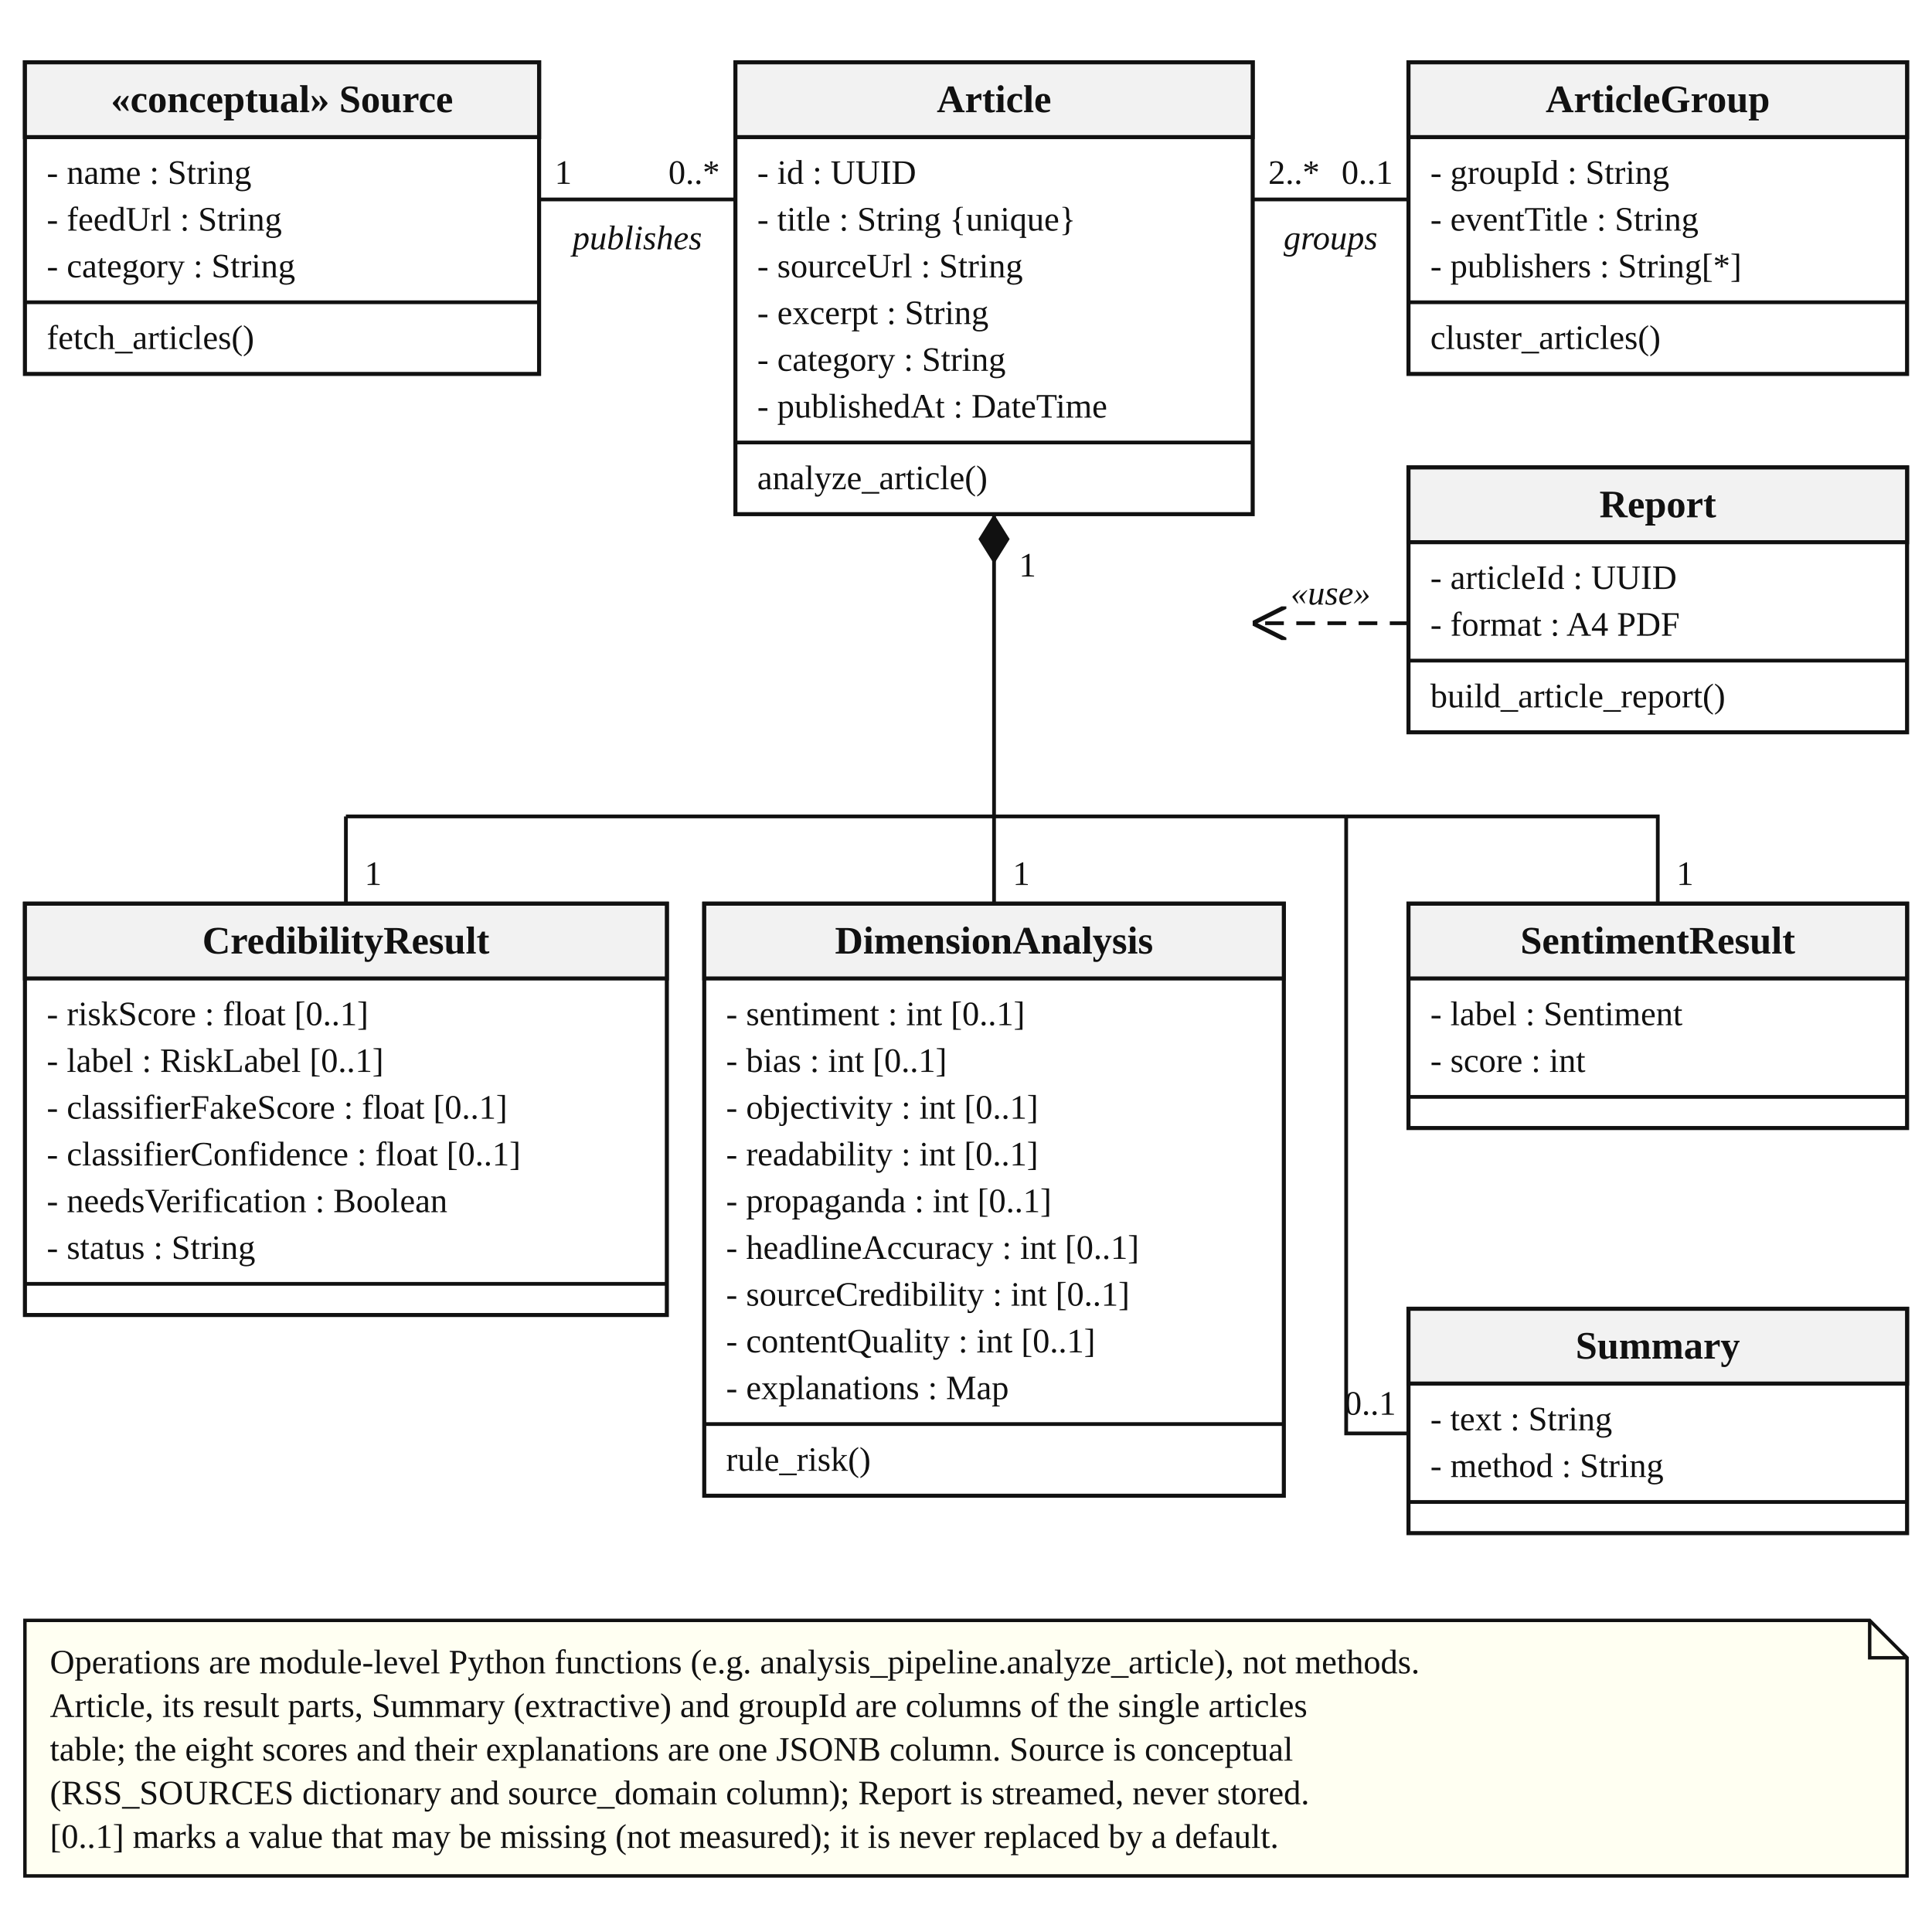
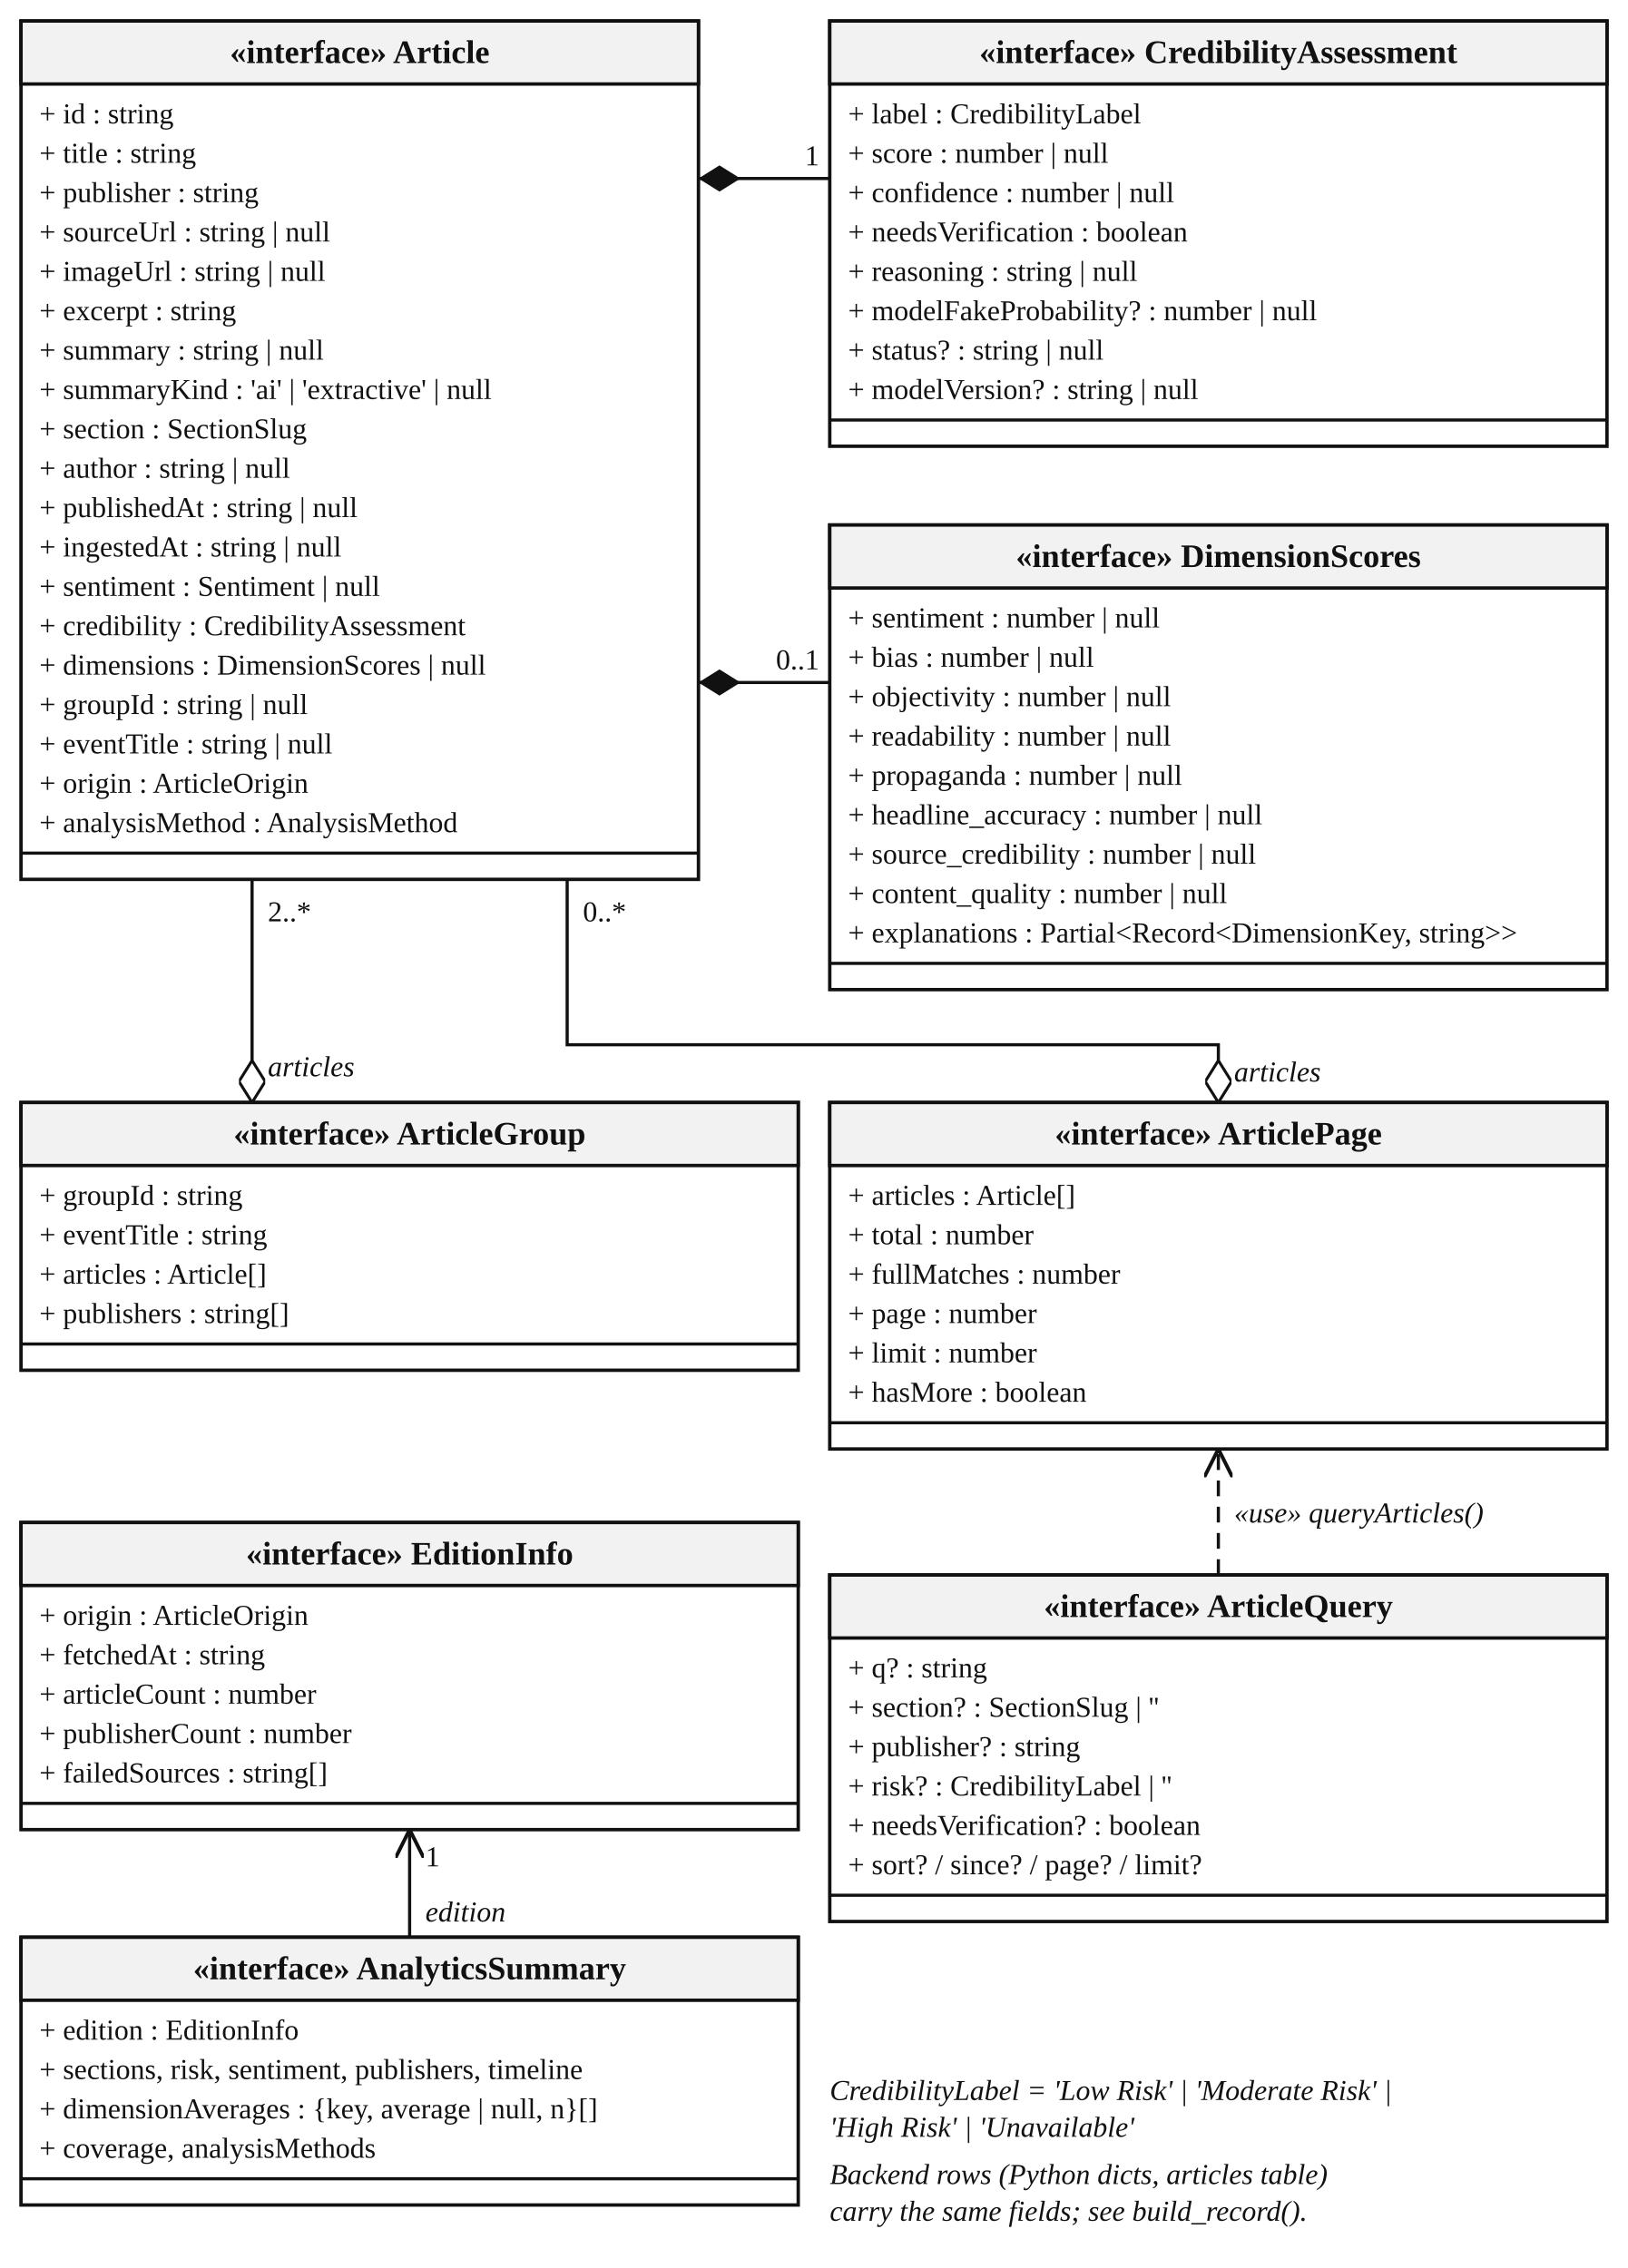
- <svg xmlns="http://www.w3.org/2000/svg" viewBox="0 0 620 620" width="620" height="620">
+ <svg xmlns="http://www.w3.org/2000/svg" viewBox="0 0 620 864" width="620" height="864">
  <defs>
    <marker id="open" viewBox="0 0 10 10" refX="10" refY="5" markerWidth="9" markerHeight="9" orient="auto-start-reverse">
      <path d="M0,0 L10,5 L0,10" fill="none" stroke="#111" stroke-width="1.3" />
    </marker>
    <marker id="solid" viewBox="0 0 10 10" refX="10" refY="5" markerWidth="8" markerHeight="8" orient="auto-start-reverse">
      <path d="M0,0 L10,5 L0,10 z" fill="#111" />
    </marker>
    <marker id="diamond" viewBox="0 0 16 10" refX="16" refY="5" markerWidth="16" markerHeight="10" markerUnits="userSpaceOnUse" orient="auto-start-reverse">
      <path d="M0,5 L8,0 L16,5 L8,10 z" fill="#111" />
    </marker>
  </defs>
  <rect width="100%" height="100%" fill="white" />
-   <rect x="8" y="20" width="165" height="100" rx="0" fill="white" stroke="#111" stroke-width="1.3" />
-   <rect x="8" y="20" width="165" height="24" rx="0" fill="#f2f2f2" stroke="#111" stroke-width="1.3" />
-   <text x="90.5" y="36" font-size="12.5" text-anchor="middle" font-weight="bold" font-style="normal" font-family="Liberation Serif, Times New Roman, serif" fill="#111">«conceptual» Source</text>
-   <text x="15" y="59" font-size="11" text-anchor="start" font-weight="normal" font-style="normal" font-family="Liberation Serif, Times New Roman, serif" fill="#111">- name : String</text>
-   <text x="15" y="74" font-size="11" text-anchor="start" font-weight="normal" font-style="normal" font-family="Liberation Serif, Times New Roman, serif" fill="#111">- feedUrl : String</text>
-   <text x="15" y="89" font-size="11" text-anchor="start" font-weight="normal" font-style="normal" font-family="Liberation Serif, Times New Roman, serif" fill="#111">- category : String</text>
-   <polyline points="8,97 173,97" fill="none" stroke="#111" stroke-width="1.2" />
-   <text x="15" y="112" font-size="11" text-anchor="start" font-weight="normal" font-style="normal" font-family="Liberation Serif, Times New Roman, serif" fill="#111">fetch_articles()</text>
-   <rect x="236" y="20" width="166" height="145" rx="0" fill="white" stroke="#111" stroke-width="1.3" />
-   <rect x="236" y="20" width="166" height="24" rx="0" fill="#f2f2f2" stroke="#111" stroke-width="1.3" />
-   <text x="319.0" y="36" font-size="12.5" text-anchor="middle" font-weight="bold" font-style="normal" font-family="Liberation Serif, Times New Roman, serif" fill="#111">Article</text>
-   <text x="243" y="59" font-size="11" text-anchor="start" font-weight="normal" font-style="normal" font-family="Liberation Serif, Times New Roman, serif" fill="#111">- id : UUID</text>
-   <text x="243" y="74" font-size="11" text-anchor="start" font-weight="normal" font-style="normal" font-family="Liberation Serif, Times New Roman, serif" fill="#111">- title : String {unique}</text>
-   <text x="243" y="89" font-size="11" text-anchor="start" font-weight="normal" font-style="normal" font-family="Liberation Serif, Times New Roman, serif" fill="#111">- sourceUrl : String</text>
-   <text x="243" y="104" font-size="11" text-anchor="start" font-weight="normal" font-style="normal" font-family="Liberation Serif, Times New Roman, serif" fill="#111">- excerpt : String</text>
-   <text x="243" y="119" font-size="11" text-anchor="start" font-weight="normal" font-style="normal" font-family="Liberation Serif, Times New Roman, serif" fill="#111">- category : String</text>
-   <text x="243" y="134" font-size="11" text-anchor="start" font-weight="normal" font-style="normal" font-family="Liberation Serif, Times New Roman, serif" fill="#111">- publishedAt : DateTime</text>
-   <polyline points="236,142 402,142" fill="none" stroke="#111" stroke-width="1.2" />
-   <text x="243" y="157" font-size="11" text-anchor="start" font-weight="normal" font-style="normal" font-family="Liberation Serif, Times New Roman, serif" fill="#111">analyze_article()</text>
-   <rect x="452" y="20" width="160" height="100" rx="0" fill="white" stroke="#111" stroke-width="1.3" />
-   <rect x="452" y="20" width="160" height="24" rx="0" fill="#f2f2f2" stroke="#111" stroke-width="1.3" />
-   <text x="532.0" y="36" font-size="12.5" text-anchor="middle" font-weight="bold" font-style="normal" font-family="Liberation Serif, Times New Roman, serif" fill="#111">ArticleGroup</text>
-   <text x="459" y="59" font-size="11" text-anchor="start" font-weight="normal" font-style="normal" font-family="Liberation Serif, Times New Roman, serif" fill="#111">- groupId : String</text>
-   <text x="459" y="74" font-size="11" text-anchor="start" font-weight="normal" font-style="normal" font-family="Liberation Serif, Times New Roman, serif" fill="#111">- eventTitle : String</text>
-   <text x="459" y="89" font-size="11" text-anchor="start" font-weight="normal" font-style="normal" font-family="Liberation Serif, Times New Roman, serif" fill="#111">- publishers : String[*]</text>
-   <polyline points="452,97 612,97" fill="none" stroke="#111" stroke-width="1.2" />
-   <text x="459" y="112" font-size="11" text-anchor="start" font-weight="normal" font-style="normal" font-family="Liberation Serif, Times New Roman, serif" fill="#111">cluster_articles()</text>
-   <polyline points="173,64 236,64" fill="none" stroke="#111" stroke-width="1.2" />
-   <text x="178" y="59" font-size="11" text-anchor="start" font-weight="normal" font-style="normal" font-family="Liberation Serif, Times New Roman, serif" fill="#111">1</text>
-   <text x="231" y="59" font-size="11" text-anchor="end" font-weight="normal" font-style="normal" font-family="Liberation Serif, Times New Roman, serif" fill="#111">0..*</text>
-   <text x="204.5" y="80" font-size="11" text-anchor="middle" font-weight="normal" font-style="italic" font-family="Liberation Serif, Times New Roman, serif" fill="#111">publishes</text>
-   <polyline points="402,64 452,64" fill="none" stroke="#111" stroke-width="1.2" />
-   <text x="407" y="59" font-size="11" text-anchor="start" font-weight="normal" font-style="normal" font-family="Liberation Serif, Times New Roman, serif" fill="#111">2..*</text>
-   <text x="447" y="59" font-size="11" text-anchor="end" font-weight="normal" font-style="normal" font-family="Liberation Serif, Times New Roman, serif" fill="#111">0..1</text>
-   <text x="427.0" y="80" font-size="11" text-anchor="middle" font-weight="normal" font-style="italic" font-family="Liberation Serif, Times New Roman, serif" fill="#111">groups</text>
-   <rect x="452" y="150" width="160" height="85" rx="0" fill="white" stroke="#111" stroke-width="1.3" />
-   <rect x="452" y="150" width="160" height="24" rx="0" fill="#f2f2f2" stroke="#111" stroke-width="1.3" />
-   <text x="532.0" y="166" font-size="12.5" text-anchor="middle" font-weight="bold" font-style="normal" font-family="Liberation Serif, Times New Roman, serif" fill="#111">Report</text>
-   <text x="459" y="189" font-size="11" text-anchor="start" font-weight="normal" font-style="normal" font-family="Liberation Serif, Times New Roman, serif" fill="#111">- articleId : UUID</text>
-   <text x="459" y="204" font-size="11" text-anchor="start" font-weight="normal" font-style="normal" font-family="Liberation Serif, Times New Roman, serif" fill="#111">- format : A4 PDF</text>
-   <polyline points="452,212 612,212" fill="none" stroke="#111" stroke-width="1.2" />
-   <text x="459" y="227" font-size="11" text-anchor="start" font-weight="normal" font-style="normal" font-family="Liberation Serif, Times New Roman, serif" fill="#111">build_article_report()</text>
-   <polyline points="452,200 402,200" fill="none" stroke="#111" stroke-width="1.2" stroke-dasharray="6 4" marker-end="url(#open)" />
-   <text x="427.0" y="194" font-size="11" text-anchor="middle" font-weight="normal" font-style="italic" font-family="Liberation Serif, Times New Roman, serif" fill="#111">«use»</text>
-   <rect x="8" y="290" width="206" height="132" rx="0" fill="white" stroke="#111" stroke-width="1.3" />
-   <rect x="8" y="290" width="206" height="24" rx="0" fill="#f2f2f2" stroke="#111" stroke-width="1.3" />
-   <text x="111.0" y="306" font-size="12.5" text-anchor="middle" font-weight="bold" font-style="normal" font-family="Liberation Serif, Times New Roman, serif" fill="#111">CredibilityResult</text>
-   <text x="15" y="329" font-size="11" text-anchor="start" font-weight="normal" font-style="normal" font-family="Liberation Serif, Times New Roman, serif" fill="#111">- riskScore : float [0..1]</text>
-   <text x="15" y="344" font-size="11" text-anchor="start" font-weight="normal" font-style="normal" font-family="Liberation Serif, Times New Roman, serif" fill="#111">- label : RiskLabel [0..1]</text>
-   <text x="15" y="359" font-size="11" text-anchor="start" font-weight="normal" font-style="normal" font-family="Liberation Serif, Times New Roman, serif" fill="#111">- classifierFakeScore : float [0..1]</text>
-   <text x="15" y="374" font-size="11" text-anchor="start" font-weight="normal" font-style="normal" font-family="Liberation Serif, Times New Roman, serif" fill="#111">- classifierConfidence : float [0..1]</text>
-   <text x="15" y="389" font-size="11" text-anchor="start" font-weight="normal" font-style="normal" font-family="Liberation Serif, Times New Roman, serif" fill="#111">- needsVerification : Boolean</text>
-   <text x="15" y="404" font-size="11" text-anchor="start" font-weight="normal" font-style="normal" font-family="Liberation Serif, Times New Roman, serif" fill="#111">- status : String</text>
-   <polyline points="8,412 214,412" fill="none" stroke="#111" stroke-width="1.2" />
-   <rect x="226" y="290" width="186" height="190" rx="0" fill="white" stroke="#111" stroke-width="1.3" />
-   <rect x="226" y="290" width="186" height="24" rx="0" fill="#f2f2f2" stroke="#111" stroke-width="1.3" />
-   <text x="319.0" y="306" font-size="12.5" text-anchor="middle" font-weight="bold" font-style="normal" font-family="Liberation Serif, Times New Roman, serif" fill="#111">DimensionAnalysis</text>
-   <text x="233" y="329" font-size="11" text-anchor="start" font-weight="normal" font-style="normal" font-family="Liberation Serif, Times New Roman, serif" fill="#111">- sentiment : int [0..1]</text>
-   <text x="233" y="344" font-size="11" text-anchor="start" font-weight="normal" font-style="normal" font-family="Liberation Serif, Times New Roman, serif" fill="#111">- bias : int [0..1]</text>
-   <text x="233" y="359" font-size="11" text-anchor="start" font-weight="normal" font-style="normal" font-family="Liberation Serif, Times New Roman, serif" fill="#111">- objectivity : int [0..1]</text>
-   <text x="233" y="374" font-size="11" text-anchor="start" font-weight="normal" font-style="normal" font-family="Liberation Serif, Times New Roman, serif" fill="#111">- readability : int [0..1]</text>
-   <text x="233" y="389" font-size="11" text-anchor="start" font-weight="normal" font-style="normal" font-family="Liberation Serif, Times New Roman, serif" fill="#111">- propaganda : int [0..1]</text>
-   <text x="233" y="404" font-size="11" text-anchor="start" font-weight="normal" font-style="normal" font-family="Liberation Serif, Times New Roman, serif" fill="#111">- headlineAccuracy : int [0..1]</text>
-   <text x="233" y="419" font-size="11" text-anchor="start" font-weight="normal" font-style="normal" font-family="Liberation Serif, Times New Roman, serif" fill="#111">- sourceCredibility : int [0..1]</text>
-   <text x="233" y="434" font-size="11" text-anchor="start" font-weight="normal" font-style="normal" font-family="Liberation Serif, Times New Roman, serif" fill="#111">- contentQuality : int [0..1]</text>
-   <text x="233" y="449" font-size="11" text-anchor="start" font-weight="normal" font-style="normal" font-family="Liberation Serif, Times New Roman, serif" fill="#111">- explanations : Map</text>
-   <polyline points="226,457 412,457" fill="none" stroke="#111" stroke-width="1.2" />
-   <text x="233" y="472" font-size="11" text-anchor="start" font-weight="normal" font-style="normal" font-family="Liberation Serif, Times New Roman, serif" fill="#111">rule_risk()</text>
-   <rect x="452" y="290" width="160" height="72" rx="0" fill="white" stroke="#111" stroke-width="1.3" />
-   <rect x="452" y="290" width="160" height="24" rx="0" fill="#f2f2f2" stroke="#111" stroke-width="1.3" />
-   <text x="532.0" y="306" font-size="12.5" text-anchor="middle" font-weight="bold" font-style="normal" font-family="Liberation Serif, Times New Roman, serif" fill="#111">SentimentResult</text>
-   <text x="459" y="329" font-size="11" text-anchor="start" font-weight="normal" font-style="normal" font-family="Liberation Serif, Times New Roman, serif" fill="#111">- label : Sentiment</text>
-   <text x="459" y="344" font-size="11" text-anchor="start" font-weight="normal" font-style="normal" font-family="Liberation Serif, Times New Roman, serif" fill="#111">- score : int</text>
-   <polyline points="452,352 612,352" fill="none" stroke="#111" stroke-width="1.2" />
-   <rect x="452" y="420" width="160" height="72" rx="0" fill="white" stroke="#111" stroke-width="1.3" />
-   <rect x="452" y="420" width="160" height="24" rx="0" fill="#f2f2f2" stroke="#111" stroke-width="1.3" />
-   <text x="532.0" y="436" font-size="12.5" text-anchor="middle" font-weight="bold" font-style="normal" font-family="Liberation Serif, Times New Roman, serif" fill="#111">Summary</text>
-   <text x="459" y="459" font-size="11" text-anchor="start" font-weight="normal" font-style="normal" font-family="Liberation Serif, Times New Roman, serif" fill="#111">- text : String</text>
-   <text x="459" y="474" font-size="11" text-anchor="start" font-weight="normal" font-style="normal" font-family="Liberation Serif, Times New Roman, serif" fill="#111">- method : String</text>
-   <polyline points="452,482 612,482" fill="none" stroke="#111" stroke-width="1.2" />
-   <polyline points="319.0,165 319.0,262" fill="none" stroke="#111" stroke-width="1.2" marker-start="url(#diamond)" />
-   <text x="327.0" y="185" font-size="11" text-anchor="start" font-weight="normal" font-style="normal" font-family="Liberation Serif, Times New Roman, serif" fill="#111">1</text>
-   <polyline points="111.0,262 432,262" fill="none" stroke="#111" stroke-width="1.2" />
-   <polyline points="111.0,262 111.0,290" fill="none" stroke="#111" stroke-width="1.2" />
-   <text x="117.0" y="284" font-size="11" text-anchor="start" font-weight="normal" font-style="normal" font-family="Liberation Serif, Times New Roman, serif" fill="#111">1</text>
-   <polyline points="319.0,262 319.0,290" fill="none" stroke="#111" stroke-width="1.2" />
-   <text x="325.0" y="284" font-size="11" text-anchor="start" font-weight="normal" font-style="normal" font-family="Liberation Serif, Times New Roman, serif" fill="#111">1</text>
-   <polyline points="432,262 532.0,262 532.0,290" fill="none" stroke="#111" stroke-width="1.2" />
-   <text x="538.0" y="284" font-size="11" text-anchor="start" font-weight="normal" font-style="normal" font-family="Liberation Serif, Times New Roman, serif" fill="#111">1</text>
-   <polyline points="432,262 432,460 452,460" fill="none" stroke="#111" stroke-width="1.2" />
-   <text x="448" y="454" font-size="11" text-anchor="end" font-weight="normal" font-style="normal" font-family="Liberation Serif, Times New Roman, serif" fill="#111">0..1</text>
-   <path d="M8,520 H600 L612,532 V602 H8 Z" fill="#fffff2" stroke="#111" stroke-width="1.1" />
-   <path d="M600,520 V532 H612" fill="none" stroke="#111" stroke-width="1.1" />
-   <text x="16" y="537" font-size="11" text-anchor="start" font-weight="normal" font-style="normal" font-family="Liberation Serif, Times New Roman, serif" fill="#111">Operations are module-level Python functions (e.g. analysis_pipeline.analyze_article), not methods.</text>
-   <text x="16" y="551" font-size="11" text-anchor="start" font-weight="normal" font-style="normal" font-family="Liberation Serif, Times New Roman, serif" fill="#111">Article, its result parts, Summary (extractive) and groupId are columns of the single articles</text>
-   <text x="16" y="565" font-size="11" text-anchor="start" font-weight="normal" font-style="normal" font-family="Liberation Serif, Times New Roman, serif" fill="#111">table; the eight scores and their explanations are one JSONB column. Source is conceptual</text>
-   <text x="16" y="579" font-size="11" text-anchor="start" font-weight="normal" font-style="normal" font-family="Liberation Serif, Times New Roman, serif" fill="#111">(RSS_SOURCES dictionary and source_domain column); Report is streamed, never stored.</text>
-   <text x="16" y="593" font-size="11" text-anchor="start" font-weight="normal" font-style="normal" font-family="Liberation Serif, Times New Roman, serif" fill="#111">[0..1] marks a value that may be missing (not measured); it is never replaced by a default.</text>
+   <defs>
+     <marker id="hdiamond" viewBox="0 0 16 10" refX="16" refY="5" markerWidth="16" markerHeight="10" markerUnits="userSpaceOnUse" orient="auto-start-reverse">
+       <path d="M0,5 L8,0 L16,5 L8,10 z" fill="white" stroke="#111" stroke-width="1.1" />
+     </marker>
+   </defs>
+   <rect x="8" y="8" width="258" height="327" rx="0" fill="white" stroke="#111" stroke-width="1.3" />
+   <rect x="8" y="8" width="258" height="24" rx="0" fill="#f2f2f2" stroke="#111" stroke-width="1.3" />
+   <text x="137.0" y="24" font-size="12.5" text-anchor="middle" font-weight="bold" font-style="normal" font-family="Liberation Serif, Times New Roman, serif" fill="#111">«interface» Article</text>
+   <text x="15" y="47" font-size="11" text-anchor="start" font-weight="normal" font-style="normal" font-family="Liberation Serif, Times New Roman, serif" fill="#111">+ id : string</text>
+   <text x="15" y="62" font-size="11" text-anchor="start" font-weight="normal" font-style="normal" font-family="Liberation Serif, Times New Roman, serif" fill="#111">+ title : string</text>
+   <text x="15" y="77" font-size="11" text-anchor="start" font-weight="normal" font-style="normal" font-family="Liberation Serif, Times New Roman, serif" fill="#111">+ publisher : string</text>
+   <text x="15" y="92" font-size="11" text-anchor="start" font-weight="normal" font-style="normal" font-family="Liberation Serif, Times New Roman, serif" fill="#111">+ sourceUrl : string | null</text>
+   <text x="15" y="107" font-size="11" text-anchor="start" font-weight="normal" font-style="normal" font-family="Liberation Serif, Times New Roman, serif" fill="#111">+ imageUrl : string | null</text>
+   <text x="15" y="122" font-size="11" text-anchor="start" font-weight="normal" font-style="normal" font-family="Liberation Serif, Times New Roman, serif" fill="#111">+ excerpt : string</text>
+   <text x="15" y="137" font-size="11" text-anchor="start" font-weight="normal" font-style="normal" font-family="Liberation Serif, Times New Roman, serif" fill="#111">+ summary : string | null</text>
+   <text x="15" y="152" font-size="11" text-anchor="start" font-weight="normal" font-style="normal" font-family="Liberation Serif, Times New Roman, serif" fill="#111">+ summaryKind : 'ai' | 'extractive' | null</text>
+   <text x="15" y="167" font-size="11" text-anchor="start" font-weight="normal" font-style="normal" font-family="Liberation Serif, Times New Roman, serif" fill="#111">+ section : SectionSlug</text>
+   <text x="15" y="182" font-size="11" text-anchor="start" font-weight="normal" font-style="normal" font-family="Liberation Serif, Times New Roman, serif" fill="#111">+ author : string | null</text>
+   <text x="15" y="197" font-size="11" text-anchor="start" font-weight="normal" font-style="normal" font-family="Liberation Serif, Times New Roman, serif" fill="#111">+ publishedAt : string | null</text>
+   <text x="15" y="212" font-size="11" text-anchor="start" font-weight="normal" font-style="normal" font-family="Liberation Serif, Times New Roman, serif" fill="#111">+ ingestedAt : string | null</text>
+   <text x="15" y="227" font-size="11" text-anchor="start" font-weight="normal" font-style="normal" font-family="Liberation Serif, Times New Roman, serif" fill="#111">+ sentiment : Sentiment | null</text>
+   <text x="15" y="242" font-size="11" text-anchor="start" font-weight="normal" font-style="normal" font-family="Liberation Serif, Times New Roman, serif" fill="#111">+ credibility : CredibilityAssessment</text>
+   <text x="15" y="257" font-size="11" text-anchor="start" font-weight="normal" font-style="normal" font-family="Liberation Serif, Times New Roman, serif" fill="#111">+ dimensions : DimensionScores | null</text>
+   <text x="15" y="272" font-size="11" text-anchor="start" font-weight="normal" font-style="normal" font-family="Liberation Serif, Times New Roman, serif" fill="#111">+ groupId : string | null</text>
+   <text x="15" y="287" font-size="11" text-anchor="start" font-weight="normal" font-style="normal" font-family="Liberation Serif, Times New Roman, serif" fill="#111">+ eventTitle : string | null</text>
+   <text x="15" y="302" font-size="11" text-anchor="start" font-weight="normal" font-style="normal" font-family="Liberation Serif, Times New Roman, serif" fill="#111">+ origin : ArticleOrigin</text>
+   <text x="15" y="317" font-size="11" text-anchor="start" font-weight="normal" font-style="normal" font-family="Liberation Serif, Times New Roman, serif" fill="#111">+ analysisMethod : AnalysisMethod</text>
+   <polyline points="8,325 266,325" fill="none" stroke="#111" stroke-width="1.2" />
+   <rect x="316" y="8" width="296" height="162" rx="0" fill="white" stroke="#111" stroke-width="1.3" />
+   <rect x="316" y="8" width="296" height="24" rx="0" fill="#f2f2f2" stroke="#111" stroke-width="1.3" />
+   <text x="464.0" y="24" font-size="12.5" text-anchor="middle" font-weight="bold" font-style="normal" font-family="Liberation Serif, Times New Roman, serif" fill="#111">«interface» CredibilityAssessment</text>
+   <text x="323" y="47" font-size="11" text-anchor="start" font-weight="normal" font-style="normal" font-family="Liberation Serif, Times New Roman, serif" fill="#111">+ label : CredibilityLabel</text>
+   <text x="323" y="62" font-size="11" text-anchor="start" font-weight="normal" font-style="normal" font-family="Liberation Serif, Times New Roman, serif" fill="#111">+ score : number | null</text>
+   <text x="323" y="77" font-size="11" text-anchor="start" font-weight="normal" font-style="normal" font-family="Liberation Serif, Times New Roman, serif" fill="#111">+ confidence : number | null</text>
+   <text x="323" y="92" font-size="11" text-anchor="start" font-weight="normal" font-style="normal" font-family="Liberation Serif, Times New Roman, serif" fill="#111">+ needsVerification : boolean</text>
+   <text x="323" y="107" font-size="11" text-anchor="start" font-weight="normal" font-style="normal" font-family="Liberation Serif, Times New Roman, serif" fill="#111">+ reasoning : string | null</text>
+   <text x="323" y="122" font-size="11" text-anchor="start" font-weight="normal" font-style="normal" font-family="Liberation Serif, Times New Roman, serif" fill="#111">+ modelFakeProbability? : number | null</text>
+   <text x="323" y="137" font-size="11" text-anchor="start" font-weight="normal" font-style="normal" font-family="Liberation Serif, Times New Roman, serif" fill="#111">+ status? : string | null</text>
+   <text x="323" y="152" font-size="11" text-anchor="start" font-weight="normal" font-style="normal" font-family="Liberation Serif, Times New Roman, serif" fill="#111">+ modelVersion? : string | null</text>
+   <polyline points="316,160 612,160" fill="none" stroke="#111" stroke-width="1.2" />
+   <rect x="316" y="200" width="296" height="177" rx="0" fill="white" stroke="#111" stroke-width="1.3" />
+   <rect x="316" y="200" width="296" height="24" rx="0" fill="#f2f2f2" stroke="#111" stroke-width="1.3" />
+   <text x="464.0" y="216" font-size="12.5" text-anchor="middle" font-weight="bold" font-style="normal" font-family="Liberation Serif, Times New Roman, serif" fill="#111">«interface» DimensionScores</text>
+   <text x="323" y="239" font-size="11" text-anchor="start" font-weight="normal" font-style="normal" font-family="Liberation Serif, Times New Roman, serif" fill="#111">+ sentiment : number | null</text>
+   <text x="323" y="254" font-size="11" text-anchor="start" font-weight="normal" font-style="normal" font-family="Liberation Serif, Times New Roman, serif" fill="#111">+ bias : number | null</text>
+   <text x="323" y="269" font-size="11" text-anchor="start" font-weight="normal" font-style="normal" font-family="Liberation Serif, Times New Roman, serif" fill="#111">+ objectivity : number | null</text>
+   <text x="323" y="284" font-size="11" text-anchor="start" font-weight="normal" font-style="normal" font-family="Liberation Serif, Times New Roman, serif" fill="#111">+ readability : number | null</text>
+   <text x="323" y="299" font-size="11" text-anchor="start" font-weight="normal" font-style="normal" font-family="Liberation Serif, Times New Roman, serif" fill="#111">+ propaganda : number | null</text>
+   <text x="323" y="314" font-size="11" text-anchor="start" font-weight="normal" font-style="normal" font-family="Liberation Serif, Times New Roman, serif" fill="#111">+ headline_accuracy : number | null</text>
+   <text x="323" y="329" font-size="11" text-anchor="start" font-weight="normal" font-style="normal" font-family="Liberation Serif, Times New Roman, serif" fill="#111">+ source_credibility : number | null</text>
+   <text x="323" y="344" font-size="11" text-anchor="start" font-weight="normal" font-style="normal" font-family="Liberation Serif, Times New Roman, serif" fill="#111">+ content_quality : number | null</text>
+   <text x="323" y="359" font-size="11" text-anchor="start" font-weight="normal" font-style="normal" font-family="Liberation Serif, Times New Roman, serif" fill="#111">+ explanations : Partial&lt;Record&lt;DimensionKey, string&gt;&gt;</text>
+   <polyline points="316,367 612,367" fill="none" stroke="#111" stroke-width="1.2" />
+   <polyline points="266,68 316,68" fill="none" stroke="#111" stroke-width="1.2" marker-start="url(#diamond)" />
+   <text x="312" y="63" font-size="11" text-anchor="end" font-weight="normal" font-style="normal" font-family="Liberation Serif, Times New Roman, serif" fill="#111">1</text>
+   <polyline points="266,260 316,260" fill="none" stroke="#111" stroke-width="1.2" marker-start="url(#diamond)" />
+   <text x="312" y="255" font-size="11" text-anchor="end" font-weight="normal" font-style="normal" font-family="Liberation Serif, Times New Roman, serif" fill="#111">0..1</text>
+   <rect x="8" y="420" width="296" height="102" rx="0" fill="white" stroke="#111" stroke-width="1.3" />
+   <rect x="8" y="420" width="296" height="24" rx="0" fill="#f2f2f2" stroke="#111" stroke-width="1.3" />
+   <text x="156.0" y="436" font-size="12.5" text-anchor="middle" font-weight="bold" font-style="normal" font-family="Liberation Serif, Times New Roman, serif" fill="#111">«interface» ArticleGroup</text>
+   <text x="15" y="459" font-size="11" text-anchor="start" font-weight="normal" font-style="normal" font-family="Liberation Serif, Times New Roman, serif" fill="#111">+ groupId : string</text>
+   <text x="15" y="474" font-size="11" text-anchor="start" font-weight="normal" font-style="normal" font-family="Liberation Serif, Times New Roman, serif" fill="#111">+ eventTitle : string</text>
+   <text x="15" y="489" font-size="11" text-anchor="start" font-weight="normal" font-style="normal" font-family="Liberation Serif, Times New Roman, serif" fill="#111">+ articles : Article[]</text>
+   <text x="15" y="504" font-size="11" text-anchor="start" font-weight="normal" font-style="normal" font-family="Liberation Serif, Times New Roman, serif" fill="#111">+ publishers : string[]</text>
+   <polyline points="8,512 304,512" fill="none" stroke="#111" stroke-width="1.2" />
+   <rect x="316" y="420" width="296" height="132" rx="0" fill="white" stroke="#111" stroke-width="1.3" />
+   <rect x="316" y="420" width="296" height="24" rx="0" fill="#f2f2f2" stroke="#111" stroke-width="1.3" />
+   <text x="464.0" y="436" font-size="12.5" text-anchor="middle" font-weight="bold" font-style="normal" font-family="Liberation Serif, Times New Roman, serif" fill="#111">«interface» ArticlePage</text>
+   <text x="323" y="459" font-size="11" text-anchor="start" font-weight="normal" font-style="normal" font-family="Liberation Serif, Times New Roman, serif" fill="#111">+ articles : Article[]</text>
+   <text x="323" y="474" font-size="11" text-anchor="start" font-weight="normal" font-style="normal" font-family="Liberation Serif, Times New Roman, serif" fill="#111">+ total : number</text>
+   <text x="323" y="489" font-size="11" text-anchor="start" font-weight="normal" font-style="normal" font-family="Liberation Serif, Times New Roman, serif" fill="#111">+ fullMatches : number</text>
+   <text x="323" y="504" font-size="11" text-anchor="start" font-weight="normal" font-style="normal" font-family="Liberation Serif, Times New Roman, serif" fill="#111">+ page : number</text>
+   <text x="323" y="519" font-size="11" text-anchor="start" font-weight="normal" font-style="normal" font-family="Liberation Serif, Times New Roman, serif" fill="#111">+ limit : number</text>
+   <text x="323" y="534" font-size="11" text-anchor="start" font-weight="normal" font-style="normal" font-family="Liberation Serif, Times New Roman, serif" fill="#111">+ hasMore : boolean</text>
+   <polyline points="316,542 612,542" fill="none" stroke="#111" stroke-width="1.2" />
+   <polyline points="96.0,420 96.0,335" fill="none" stroke="#111" stroke-width="1.2" marker-start="url(#hdiamond)" />
+   <text x="102.0" y="351" font-size="11" text-anchor="start" font-weight="normal" font-style="normal" font-family="Liberation Serif, Times New Roman, serif" fill="#111">2..*</text>
+   <text x="102.0" y="410" font-size="11" text-anchor="start" font-weight="normal" font-style="italic" font-family="Liberation Serif, Times New Roman, serif" fill="#111">articles</text>
+   <polyline points="464.0,420 464.0,398 216.0,398 216.0,335" fill="none" stroke="#111" stroke-width="1.2" marker-start="url(#hdiamond)" />
+   <text x="222.0" y="351" font-size="11" text-anchor="start" font-weight="normal" font-style="normal" font-family="Liberation Serif, Times New Roman, serif" fill="#111">0..*</text>
+   <text x="470.0" y="412" font-size="11" text-anchor="start" font-weight="normal" font-style="italic" font-family="Liberation Serif, Times New Roman, serif" fill="#111">articles</text>
+   <rect x="316" y="600" width="296" height="132" rx="0" fill="white" stroke="#111" stroke-width="1.3" />
+   <rect x="316" y="600" width="296" height="24" rx="0" fill="#f2f2f2" stroke="#111" stroke-width="1.3" />
+   <text x="464.0" y="616" font-size="12.5" text-anchor="middle" font-weight="bold" font-style="normal" font-family="Liberation Serif, Times New Roman, serif" fill="#111">«interface» ArticleQuery</text>
+   <text x="323" y="639" font-size="11" text-anchor="start" font-weight="normal" font-style="normal" font-family="Liberation Serif, Times New Roman, serif" fill="#111">+ q? : string</text>
+   <text x="323" y="654" font-size="11" text-anchor="start" font-weight="normal" font-style="normal" font-family="Liberation Serif, Times New Roman, serif" fill="#111">+ section? : SectionSlug | ''</text>
+   <text x="323" y="669" font-size="11" text-anchor="start" font-weight="normal" font-style="normal" font-family="Liberation Serif, Times New Roman, serif" fill="#111">+ publisher? : string</text>
+   <text x="323" y="684" font-size="11" text-anchor="start" font-weight="normal" font-style="normal" font-family="Liberation Serif, Times New Roman, serif" fill="#111">+ risk? : CredibilityLabel | ''</text>
+   <text x="323" y="699" font-size="11" text-anchor="start" font-weight="normal" font-style="normal" font-family="Liberation Serif, Times New Roman, serif" fill="#111">+ needsVerification? : boolean</text>
+   <text x="323" y="714" font-size="11" text-anchor="start" font-weight="normal" font-style="normal" font-family="Liberation Serif, Times New Roman, serif" fill="#111">+ sort? / since? / page? / limit?</text>
+   <polyline points="316,722 612,722" fill="none" stroke="#111" stroke-width="1.2" />
+   <polyline points="464.0,600 464.0,552" fill="none" stroke="#111" stroke-width="1.2" stroke-dasharray="6 4" marker-end="url(#open)" />
+   <text x="470.0" y="580.0" font-size="11" text-anchor="start" font-weight="normal" font-style="italic" font-family="Liberation Serif, Times New Roman, serif" fill="#111">«use» queryArticles()</text>
+   <rect x="8" y="580" width="296" height="117" rx="0" fill="white" stroke="#111" stroke-width="1.3" />
+   <rect x="8" y="580" width="296" height="24" rx="0" fill="#f2f2f2" stroke="#111" stroke-width="1.3" />
+   <text x="156.0" y="596" font-size="12.5" text-anchor="middle" font-weight="bold" font-style="normal" font-family="Liberation Serif, Times New Roman, serif" fill="#111">«interface» EditionInfo</text>
+   <text x="15" y="619" font-size="11" text-anchor="start" font-weight="normal" font-style="normal" font-family="Liberation Serif, Times New Roman, serif" fill="#111">+ origin : ArticleOrigin</text>
+   <text x="15" y="634" font-size="11" text-anchor="start" font-weight="normal" font-style="normal" font-family="Liberation Serif, Times New Roman, serif" fill="#111">+ fetchedAt : string</text>
+   <text x="15" y="649" font-size="11" text-anchor="start" font-weight="normal" font-style="normal" font-family="Liberation Serif, Times New Roman, serif" fill="#111">+ articleCount : number</text>
+   <text x="15" y="664" font-size="11" text-anchor="start" font-weight="normal" font-style="normal" font-family="Liberation Serif, Times New Roman, serif" fill="#111">+ publisherCount : number</text>
+   <text x="15" y="679" font-size="11" text-anchor="start" font-weight="normal" font-style="normal" font-family="Liberation Serif, Times New Roman, serif" fill="#111">+ failedSources : string[]</text>
+   <polyline points="8,687 304,687" fill="none" stroke="#111" stroke-width="1.2" />
+   <rect x="8" y="738" width="296" height="102" rx="0" fill="white" stroke="#111" stroke-width="1.3" />
+   <rect x="8" y="738" width="296" height="24" rx="0" fill="#f2f2f2" stroke="#111" stroke-width="1.3" />
+   <text x="156.0" y="754" font-size="12.5" text-anchor="middle" font-weight="bold" font-style="normal" font-family="Liberation Serif, Times New Roman, serif" fill="#111">«interface» AnalyticsSummary</text>
+   <text x="15" y="777" font-size="11" text-anchor="start" font-weight="normal" font-style="normal" font-family="Liberation Serif, Times New Roman, serif" fill="#111">+ edition : EditionInfo</text>
+   <text x="15" y="792" font-size="11" text-anchor="start" font-weight="normal" font-style="normal" font-family="Liberation Serif, Times New Roman, serif" fill="#111">+ sections, risk, sentiment, publishers, timeline</text>
+   <text x="15" y="807" font-size="11" text-anchor="start" font-weight="normal" font-style="normal" font-family="Liberation Serif, Times New Roman, serif" fill="#111">+ dimensionAverages : {key, average | null, n}[]</text>
+   <text x="15" y="822" font-size="11" text-anchor="start" font-weight="normal" font-style="normal" font-family="Liberation Serif, Times New Roman, serif" fill="#111">+ coverage, analysisMethods</text>
+   <polyline points="8,830 304,830" fill="none" stroke="#111" stroke-width="1.2" />
+   <polyline points="156.0,738 156.0,697" fill="none" stroke="#111" stroke-width="1.2" marker-end="url(#open)" />
+   <text x="162.0" y="711" font-size="11" text-anchor="start" font-weight="normal" font-style="normal" font-family="Liberation Serif, Times New Roman, serif" fill="#111">1</text>
+   <text x="162.0" y="732" font-size="11" text-anchor="start" font-weight="normal" font-style="italic" font-family="Liberation Serif, Times New Roman, serif" fill="#111">edition</text>
+   <text x="316" y="800" font-size="11" text-anchor="start" font-weight="normal" font-style="italic" font-family="Liberation Serif, Times New Roman, serif" fill="#111">CredibilityLabel = 'Low Risk' | 'Moderate Risk' |</text>
+   <text x="316" y="814" font-size="11" text-anchor="start" font-weight="normal" font-style="italic" font-family="Liberation Serif, Times New Roman, serif" fill="#111">   'High Risk' | 'Unavailable'</text>
+   <text x="316" y="832" font-size="11" text-anchor="start" font-weight="normal" font-style="italic" font-family="Liberation Serif, Times New Roman, serif" fill="#111">Backend rows (Python dicts, articles table)</text>
+   <text x="316" y="846" font-size="11" text-anchor="start" font-weight="normal" font-style="italic" font-family="Liberation Serif, Times New Roman, serif" fill="#111">carry the same fields; see build_record().</text>
</svg>
